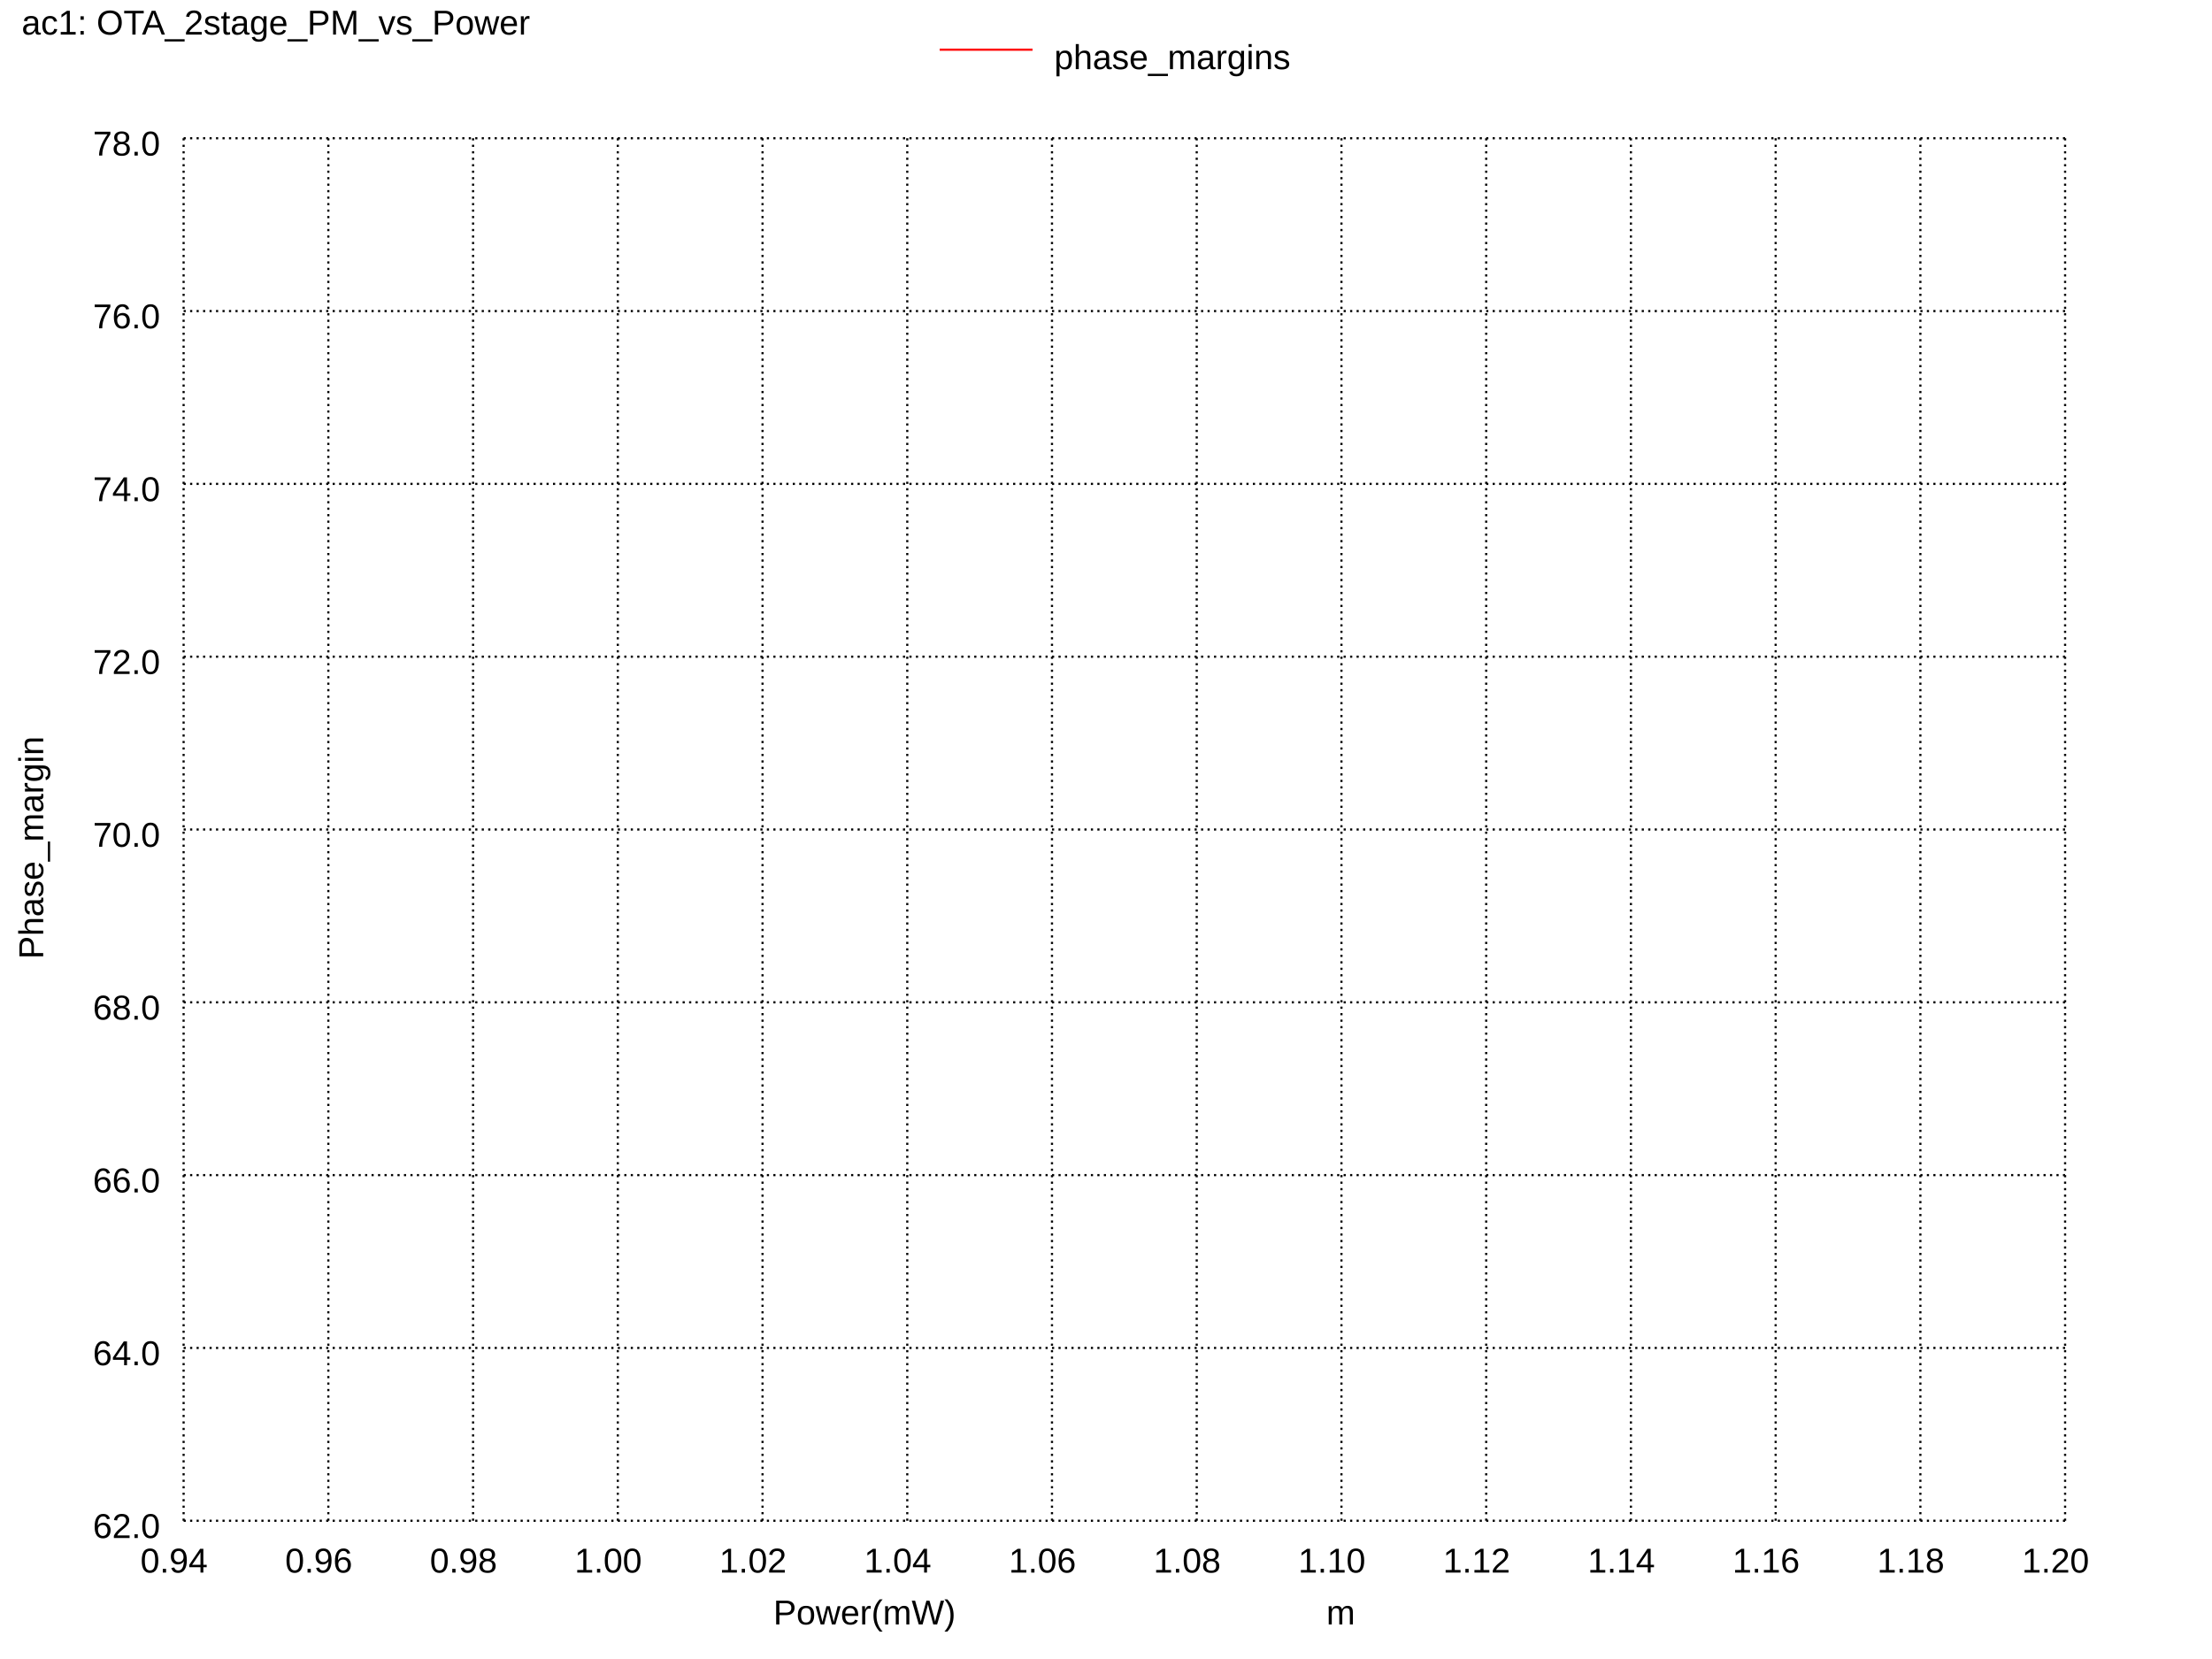
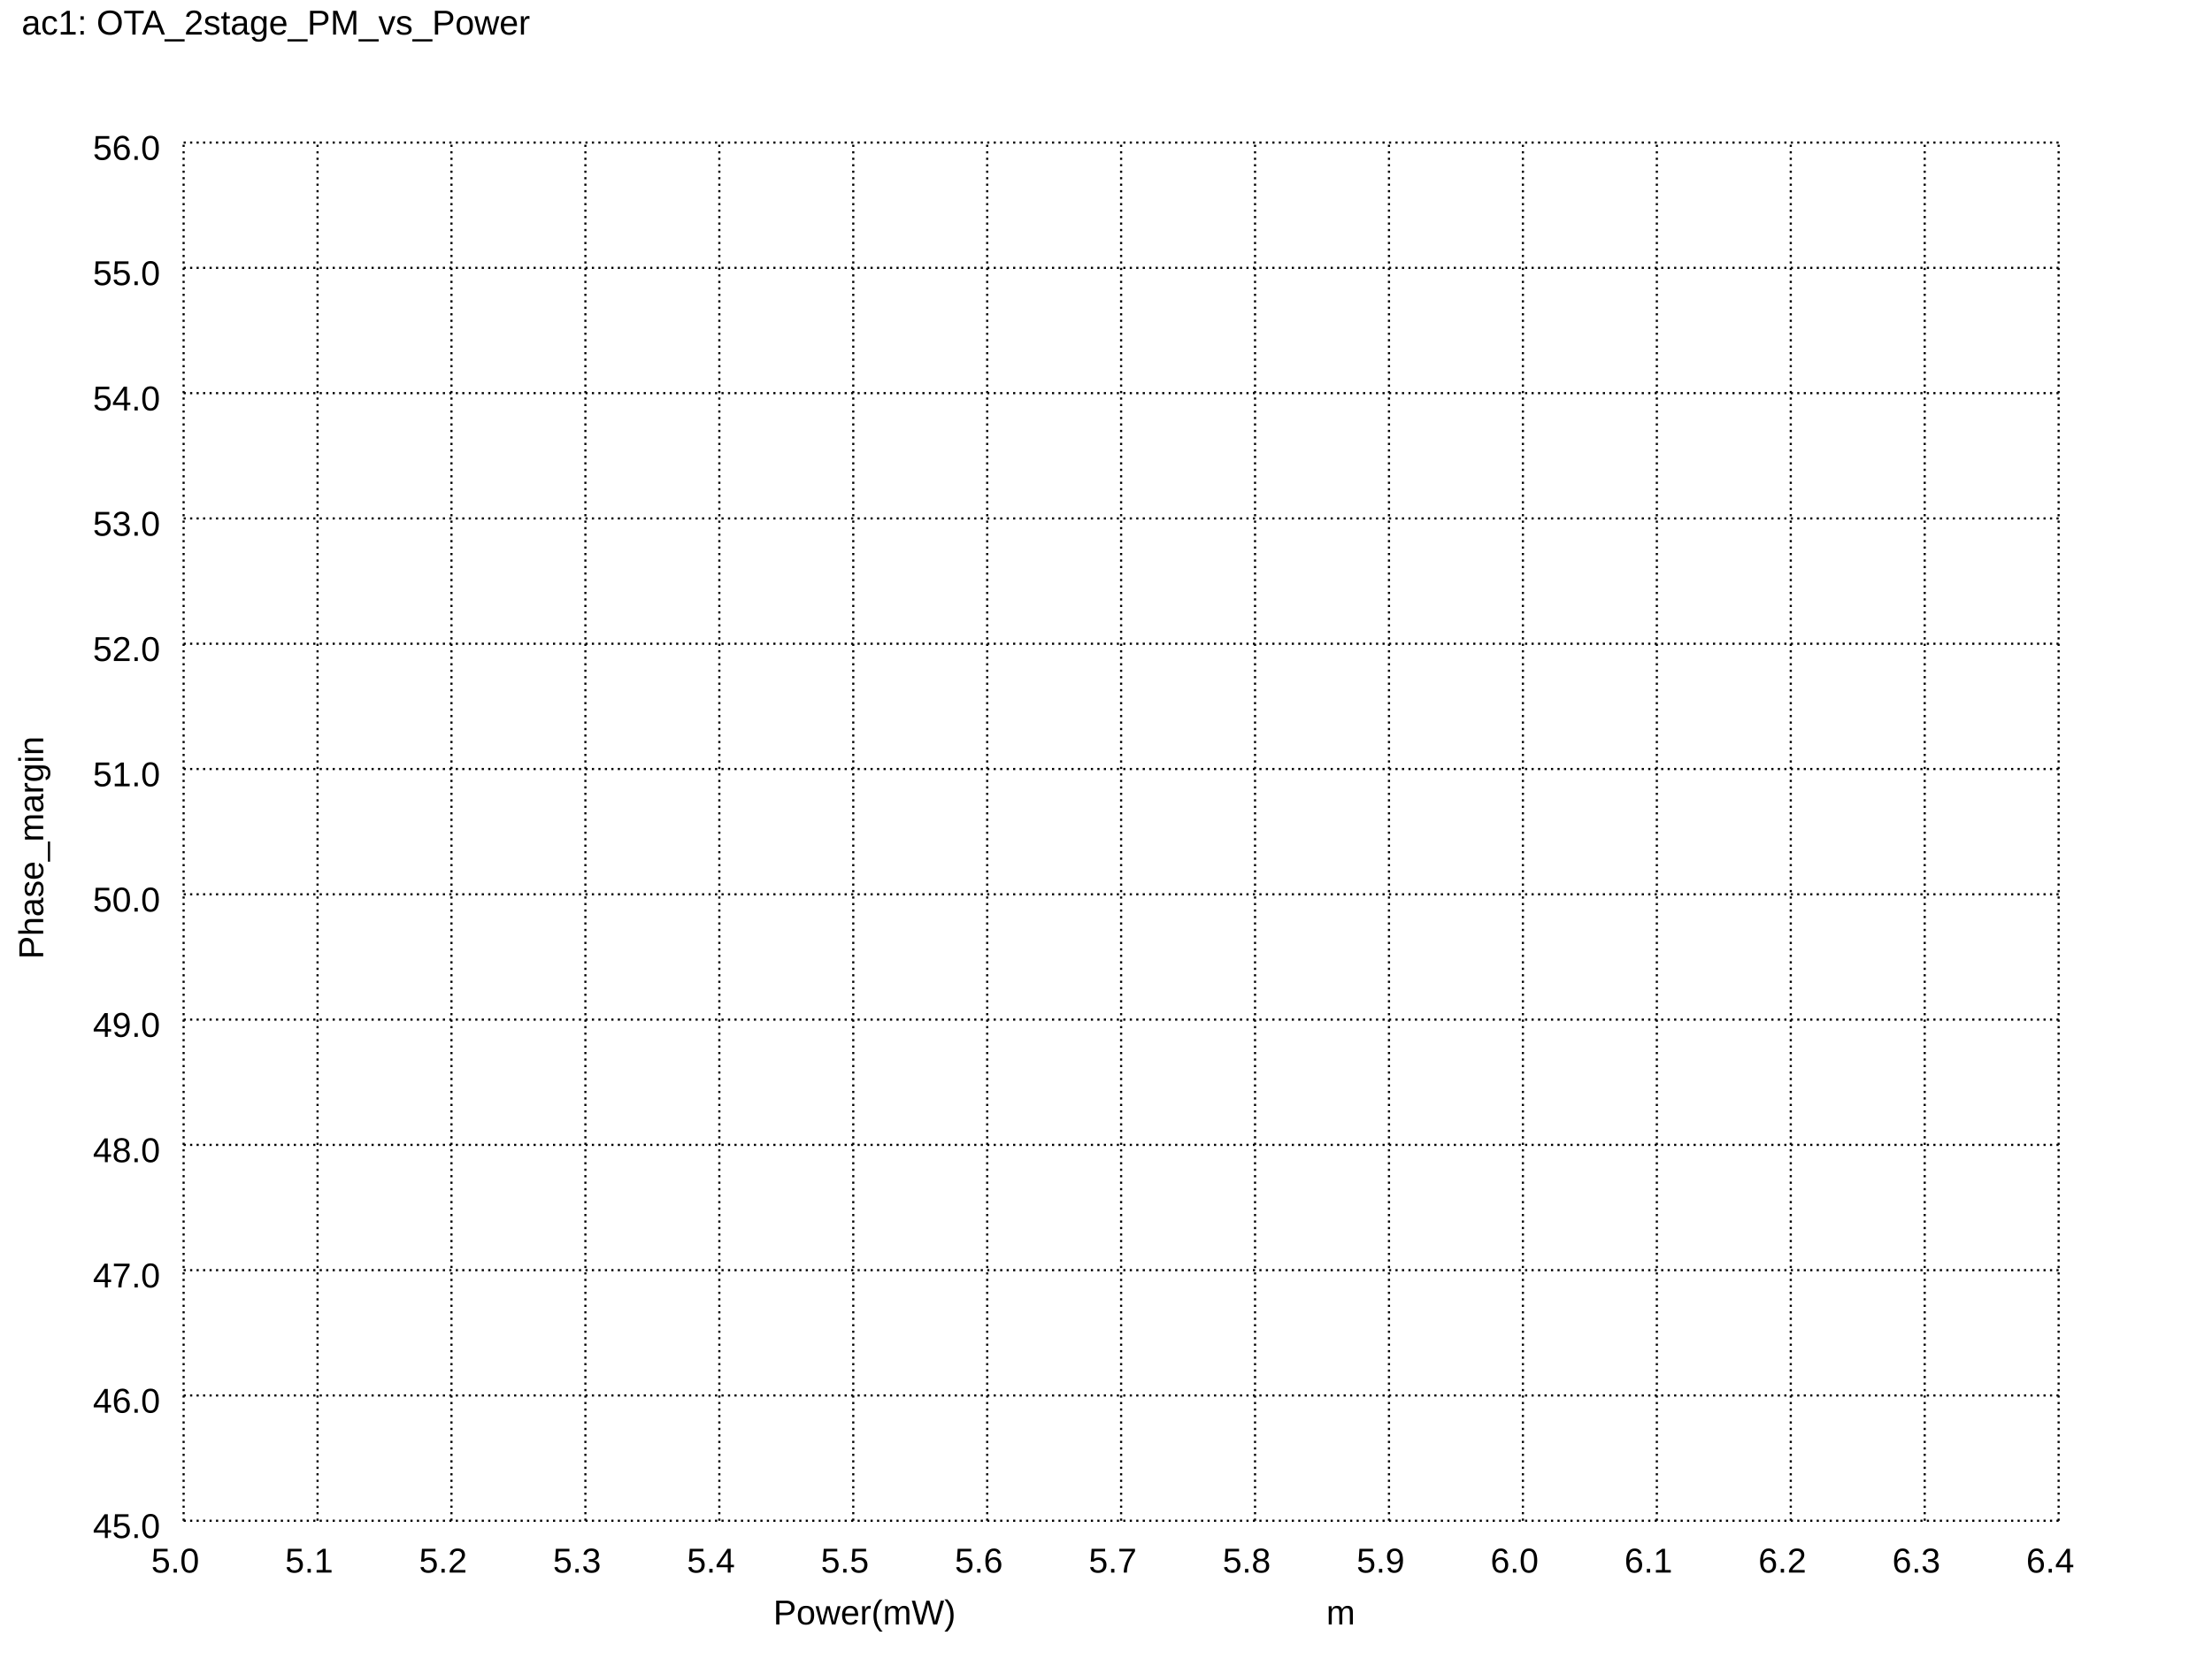
<svg xmlns="http://www.w3.org/2000/svg" version="1.1" width="100%" height="100%" viewBox="0 0 1024 768" style="fill: none; font-family: Arial;  font: Arial; ">
  <rect x="0" y="0" width="1024" height="768" fill="white" stroke="none" />
  <text stroke="none" fill="black" font-size="16" x="358" y="752">
Power(mW)
</text>
  <text transform="rotate(-90, 20, 444)" stroke="none" fill="black" font-size="16" x="20" y="444">
Phase_margin
</text>
  <text stroke="none" fill="black" font-size="16" x="10" y="16">
ac1: OTA_2stage_PM_vs_Power
</text>
-   <path stroke="black" stroke-dasharray="1,2" d="M85 704l0 -640" />
-   <text stroke="none" fill="black" font-size="16" x="65" y="728">
- 0.94
+   <path stroke="black" stroke-dasharray="1,2" d="M85 704l0 -638" />
+   <text stroke="none" fill="black" font-size="16" x="70" y="728">
+ 5.0
</text>
-   <path stroke="black" stroke-dasharray="1,2" d="M152 704l0 -640" />
+   <path stroke="black" stroke-dasharray="1,2" d="M147 704l0 -638" />
  <text stroke="none" fill="black" font-size="16" x="132" y="728">
- 0.96
+ 5.1
</text>
-   <path stroke="black" stroke-dasharray="1,2" d="M219 704l0 -640" />
-   <text stroke="none" fill="black" font-size="16" x="199" y="728">
- 0.98
+   <path stroke="black" stroke-dasharray="1,2" d="M209 704l0 -638" />
+   <text stroke="none" fill="black" font-size="16" x="194" y="728">
+ 5.2
</text>
-   <path stroke="black" stroke-dasharray="1,2" d="M286 704l0 -640" />
-   <text stroke="none" fill="black" font-size="16" x="266" y="728">
- 1.00
+   <path stroke="black" stroke-dasharray="1,2" d="M271 704l0 -638" />
+   <text stroke="none" fill="black" font-size="16" x="256" y="728">
+ 5.3
</text>
-   <path stroke="black" stroke-dasharray="1,2" d="M353 704l0 -640" />
-   <text stroke="none" fill="black" font-size="16" x="333" y="728">
- 1.02
+   <path stroke="black" stroke-dasharray="1,2" d="M333 704l0 -638" />
+   <text stroke="none" fill="black" font-size="16" x="318" y="728">
+ 5.4
</text>
-   <path stroke="black" stroke-dasharray="1,2" d="M420 704l0 -640" />
-   <text stroke="none" fill="black" font-size="16" x="400" y="728">
- 1.04
+   <path stroke="black" stroke-dasharray="1,2" d="M395 704l0 -638" />
+   <text stroke="none" fill="black" font-size="16" x="380" y="728">
+ 5.5
</text>
-   <path stroke="black" stroke-dasharray="1,2" d="M487 704l0 -640" />
-   <text stroke="none" fill="black" font-size="16" x="467" y="728">
- 1.06
+   <path stroke="black" stroke-dasharray="1,2" d="M457 704l0 -638" />
+   <text stroke="none" fill="black" font-size="16" x="442" y="728">
+ 5.6
</text>
-   <path stroke="black" stroke-dasharray="1,2" d="M554 704l0 -640" />
-   <text stroke="none" fill="black" font-size="16" x="534" y="728">
- 1.08
+   <path stroke="black" stroke-dasharray="1,2" d="M519 704l0 -638" />
+   <text stroke="none" fill="black" font-size="16" x="504" y="728">
+ 5.7
</text>
-   <path stroke="black" stroke-dasharray="1,2" d="M621 704l0 -640" />
-   <text stroke="none" fill="black" font-size="16" x="601" y="728">
- 1.10
+   <path stroke="black" stroke-dasharray="1,2" d="M581 704l0 -638" />
+   <text stroke="none" fill="black" font-size="16" x="566" y="728">
+ 5.8
</text>
-   <path stroke="black" stroke-dasharray="1,2" d="M688 704l0 -640" />
-   <text stroke="none" fill="black" font-size="16" x="668" y="728">
- 1.12
+   <path stroke="black" stroke-dasharray="1,2" d="M643 704l0 -638" />
+   <text stroke="none" fill="black" font-size="16" x="628" y="728">
+ 5.9
</text>
-   <path stroke="black" stroke-dasharray="1,2" d="M755 704l0 -640" />
-   <text stroke="none" fill="black" font-size="16" x="735" y="728">
- 1.14
+   <path stroke="black" stroke-dasharray="1,2" d="M705 704l0 -638" />
+   <text stroke="none" fill="black" font-size="16" x="690" y="728">
+ 6.0
</text>
-   <path stroke="black" stroke-dasharray="1,2" d="M822 704l0 -640" />
-   <text stroke="none" fill="black" font-size="16" x="802" y="728">
- 1.16
+   <path stroke="black" stroke-dasharray="1,2" d="M767 704l0 -638" />
+   <text stroke="none" fill="black" font-size="16" x="752" y="728">
+ 6.1
</text>
-   <path stroke="black" stroke-dasharray="1,2" d="M889 704l0 -640" />
-   <text stroke="none" fill="black" font-size="16" x="869" y="728">
- 1.18
+   <path stroke="black" stroke-dasharray="1,2" d="M829 704l0 -638" />
+   <text stroke="none" fill="black" font-size="16" x="814" y="728">
+ 6.2
</text>
-   <path stroke="black" stroke-dasharray="1,2" d="M956 704l0 -640" />
-   <text stroke="none" fill="black" font-size="16" x="936" y="728">
- 1.20
+   <path stroke="black" stroke-dasharray="1,2" d="M891 704l0 -638" />
+   <text stroke="none" fill="black" font-size="16" x="876" y="728">
+ 6.3
+ </text>
+   <path stroke="black" stroke-dasharray="1,2" d="M953 704l0 -638" />
+   <text stroke="none" fill="black" font-size="16" x="938" y="728">
+ 6.4
</text>
  <text stroke="none" fill="black" font-size="16" x="614" y="752">
m     
</text>
-   <path stroke="black" stroke-dasharray="1,2" d="M85 704l871 0" />
+   <path stroke="black" stroke-dasharray="1,2" d="M85 704l868 0" />
  <text stroke="none" fill="black" font-size="16" x="43" y="712">
- 62.0
+ 45.0
</text>
-   <path stroke="black" stroke-dasharray="1,2" d="M85 624l871 0" />
-   <text stroke="none" fill="black" font-size="16" x="43" y="632">
- 64.0
+   <path stroke="black" stroke-dasharray="1,2" d="M85 646l868 0" />
+   <text stroke="none" fill="black" font-size="16" x="43" y="654">
+ 46.0
</text>
-   <path stroke="black" stroke-dasharray="1,2" d="M85 544l871 0" />
-   <text stroke="none" fill="black" font-size="16" x="43" y="552">
- 66.0
+   <path stroke="black" stroke-dasharray="1,2" d="M85 588l868 0" />
+   <text stroke="none" fill="black" font-size="16" x="43" y="596">
+ 47.0
</text>
-   <path stroke="black" stroke-dasharray="1,2" d="M85 464l871 0" />
-   <text stroke="none" fill="black" font-size="16" x="43" y="472">
- 68.0
+   <path stroke="black" stroke-dasharray="1,2" d="M85 530l868 0" />
+   <text stroke="none" fill="black" font-size="16" x="43" y="538">
+ 48.0
</text>
-   <path stroke="black" stroke-dasharray="1,2" d="M85 384l871 0" />
-   <text stroke="none" fill="black" font-size="16" x="43" y="392">
- 70.0
+   <path stroke="black" stroke-dasharray="1,2" d="M85 472l868 0" />
+   <text stroke="none" fill="black" font-size="16" x="43" y="480">
+ 49.0
</text>
-   <path stroke="black" stroke-dasharray="1,2" d="M85 304l871 0" />
-   <text stroke="none" fill="black" font-size="16" x="43" y="312">
- 72.0
+   <path stroke="black" stroke-dasharray="1,2" d="M85 414l868 0" />
+   <text stroke="none" fill="black" font-size="16" x="43" y="422">
+ 50.0
</text>
-   <path stroke="black" stroke-dasharray="1,2" d="M85 224l871 0" />
-   <text stroke="none" fill="black" font-size="16" x="43" y="232">
- 74.0
+   <path stroke="black" stroke-dasharray="1,2" d="M85 356l868 0" />
+   <text stroke="none" fill="black" font-size="16" x="43" y="364">
+ 51.0
</text>
-   <path stroke="black" stroke-dasharray="1,2" d="M85 144l871 0" />
-   <text stroke="none" fill="black" font-size="16" x="43" y="152">
- 76.0
+   <path stroke="black" stroke-dasharray="1,2" d="M85 298l868 0" />
+   <text stroke="none" fill="black" font-size="16" x="43" y="306">
+ 52.0
</text>
-   <path stroke="black" stroke-dasharray="1,2" d="M85 64l871 0" />
-   <text stroke="none" fill="black" font-size="16" x="43" y="72">
- 78.0
+   <path stroke="black" stroke-dasharray="1,2" d="M85 240l868 0" />
+   <text stroke="none" fill="black" font-size="16" x="43" y="248">
+ 53.0
+ </text>
+   <path stroke="black" stroke-dasharray="1,2" d="M85 182l868 0" />
+   <text stroke="none" fill="black" font-size="16" x="43" y="190">
+ 54.0
+ </text>
+   <path stroke="black" stroke-dasharray="1,2" d="M85 124l868 0" />
+   <text stroke="none" fill="black" font-size="16" x="43" y="132">
+ 55.0
+ </text>
+   <path stroke="black" stroke-dasharray="1,2" d="M85 66l868 0" />
+   <text stroke="none" fill="black" font-size="16" x="43" y="74">
+ 56.0
</text>
  <text stroke="none" fill="black" font-size="16" x="10" y="32">
     
</text>
-   <path stroke="red" d="M435 23l43 0" />
-   <text stroke="none" fill="black" font-size="16" x="488" y="32">
- phase_margins
- </text>
</svg>
